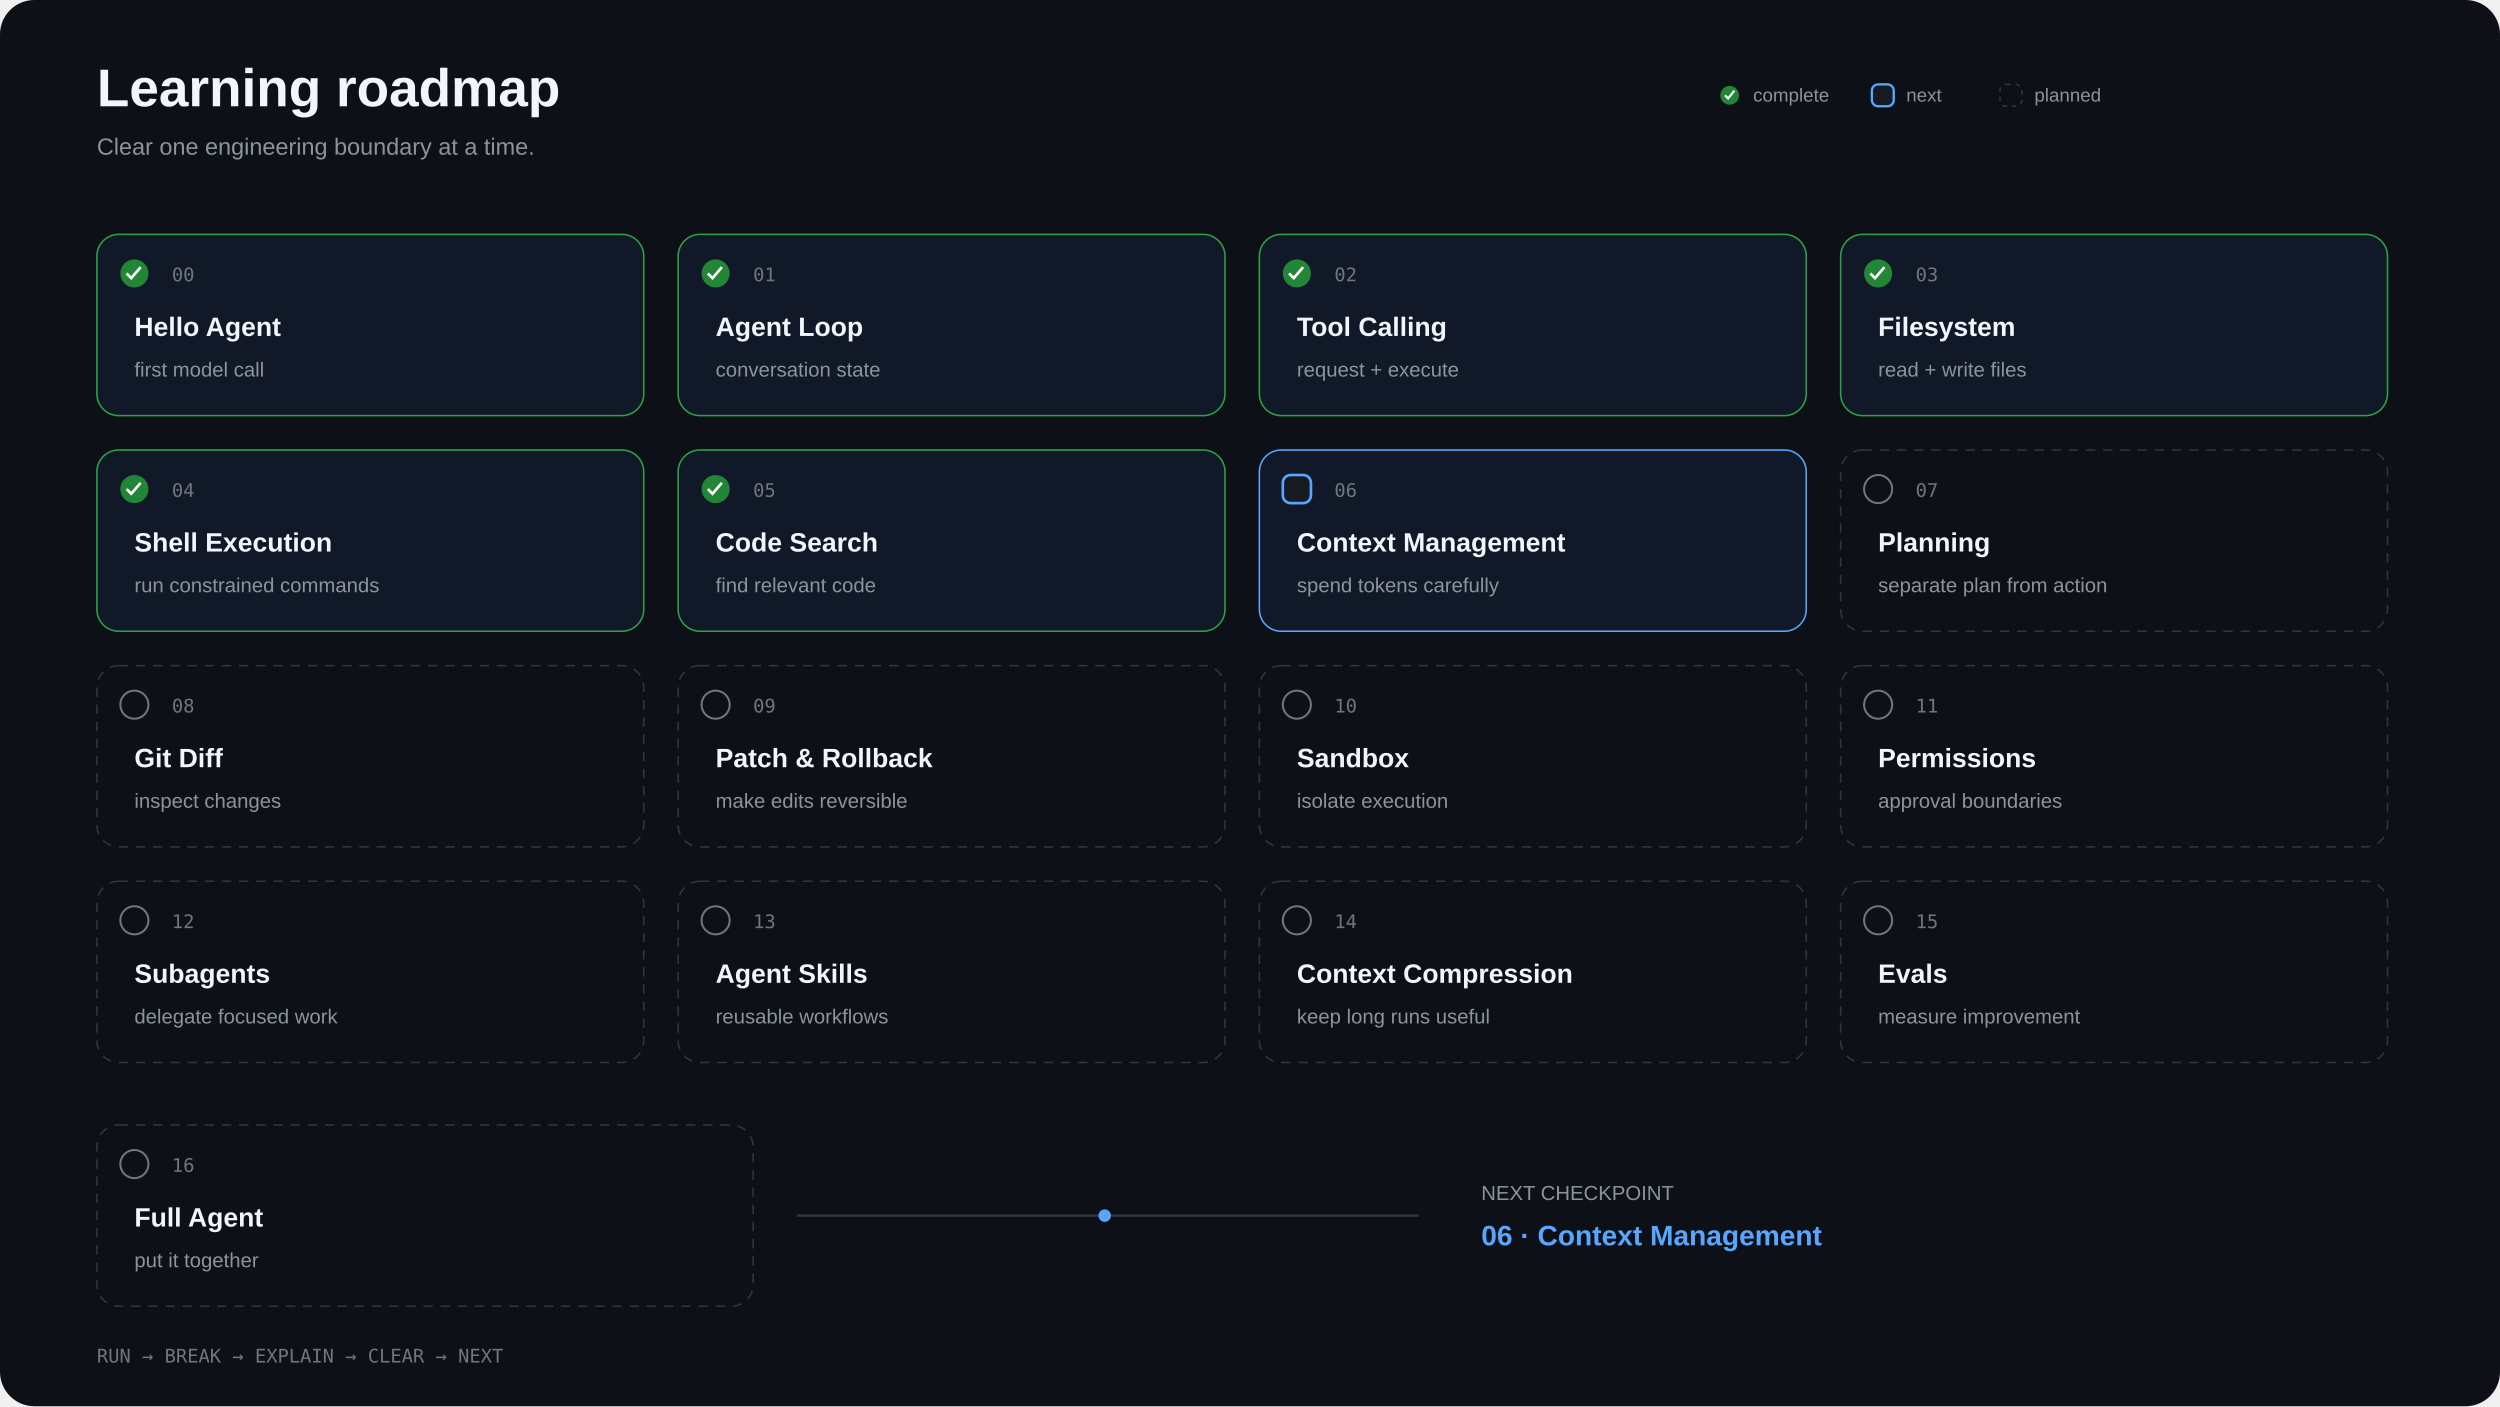
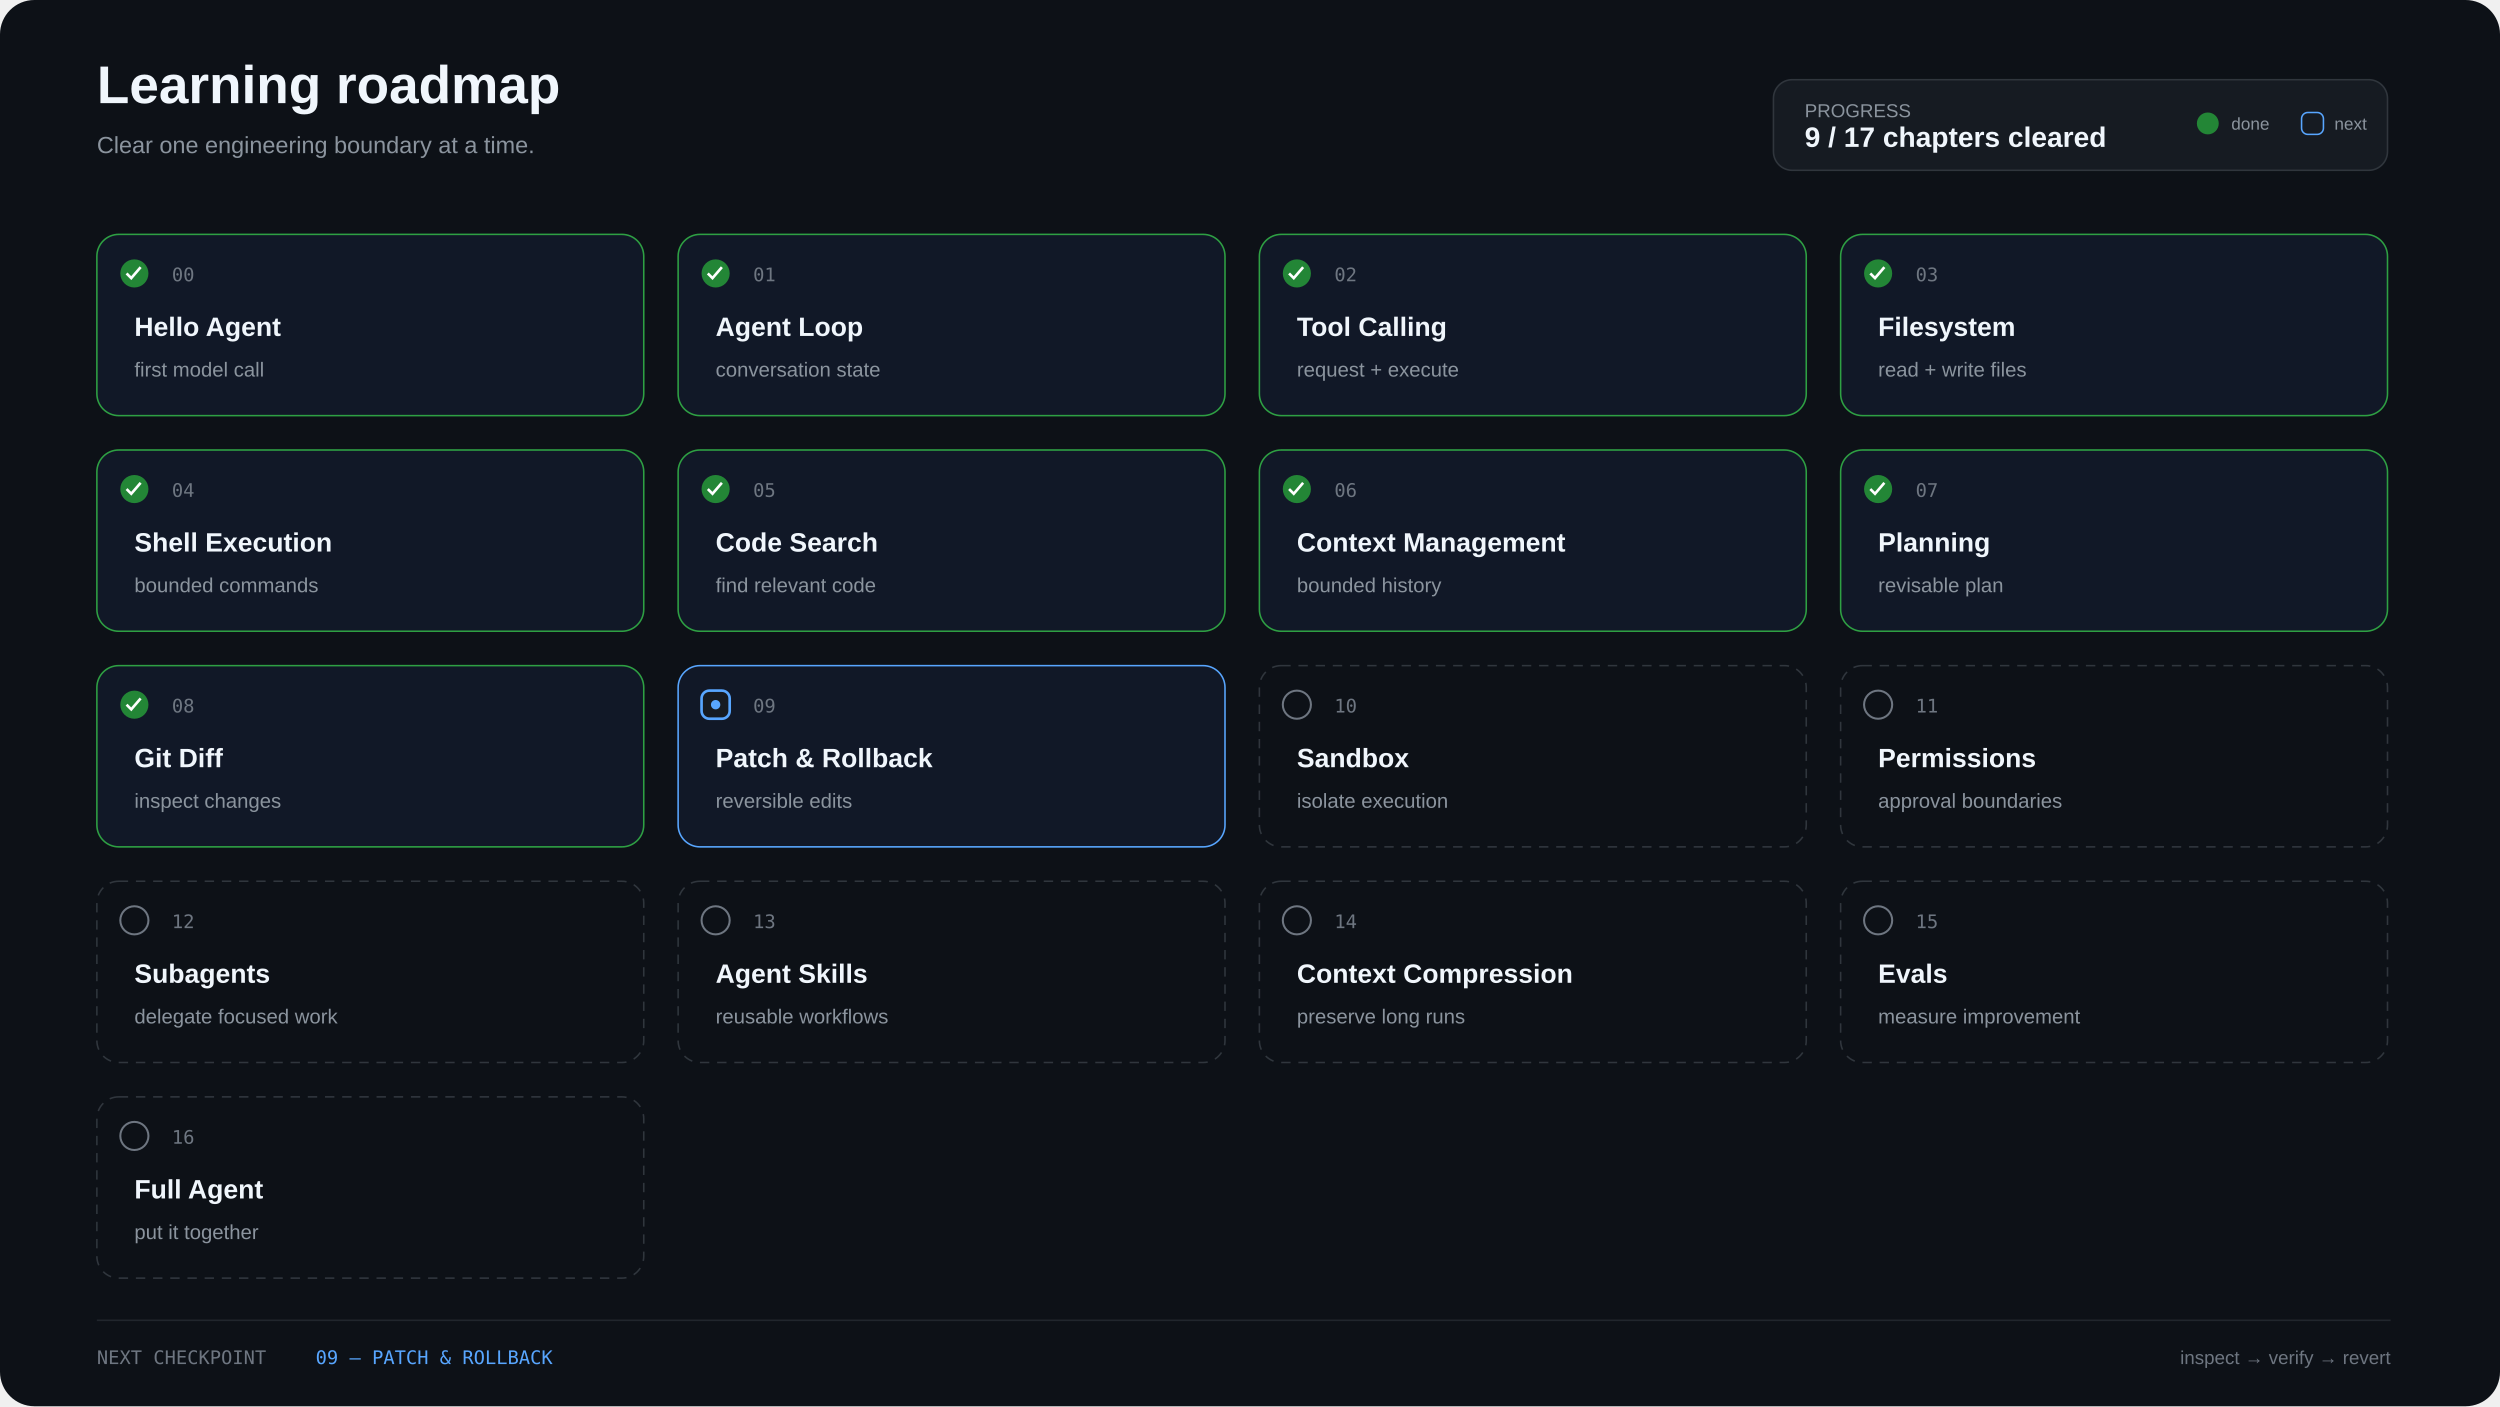
<svg xmlns="http://www.w3.org/2000/svg" width="1600" height="900" viewBox="0 0 1600 900" role="img" aria-labelledby="title desc">
  <rect width="1600" height="900" rx="22" fill="#0D1117" />
-   <g font-family="-apple-system,BlinkMacSystemFont,Segoe UI,Arial,sans-serif">
-     <text x="62" y="68" font-size="34" font-weight="750" fill="#F0F6FC">Learning roadmap</text>
-     <text x="62" y="99" font-size="15" fill="#8B949E">Clear one engineering boundary at a time.</text>
-     <g transform="translate(1100 54)" font-size="12">
-       <circle cx="7" cy="7" r="6" fill="#238636" />
-       <path d="M4 7l2 2 4-5" fill="none" stroke="#fff" stroke-width="1.4" />
-       <text x="22" y="11" fill="#8B949E">complete</text>
-       <rect x="98" width="14" height="14" rx="4" fill="#161B22" stroke="#58A6FF" stroke-width="1.5" />
-       <text x="120" y="11" fill="#8B949E">next</text>
-       <rect x="180" width="14" height="14" rx="4" fill="#0D1117" stroke="#30363D" stroke-dasharray="3 3" />
-       <text x="202" y="11" fill="#8B949E">planned</text>
+   <g font-family="-apple-system,BlinkMacSystemFont,'Segoe UI',Arial,sans-serif">
+     <text x="62" y="66" font-size="34" font-weight="750" fill="#F0F6FC">Learning roadmap</text>
+     <text x="62" y="98" font-size="15" fill="#8B949E">Clear one engineering boundary at a time.</text>
+     <g transform="translate(1135 51)">
+       <rect width="393" height="58" rx="12" fill="#161B22" stroke="#30363D" />
+       <text x="20" y="24" font-size="12" fill="#8B949E">PROGRESS</text>
+       <text x="20" y="43" font-size="18" font-weight="700" fill="#F0F6FC">9 / 17 chapters cleared</text>
+       <circle cx="278" cy="28" r="7" fill="#238636" />
+       <text x="293" y="32" font-size="11" fill="#8B949E">done</text>
+       <rect x="338" y="21" width="14" height="14" rx="4" fill="#161B22" stroke="#58A6FF" />
+       <text x="359" y="32" font-size="11" fill="#8B949E">next</text>
    </g>
    <g>
      <rect x="62" y="150" width="350" height="116" rx="14" fill="#111827" stroke="#2EA043" />
      <circle cx="86" cy="175" r="9" fill="#238636" />
      <path d="M81 175l3 3 6-7" fill="none" stroke="#fff" stroke-width="1.7" />
      <text x="110" y="180" font-family="ui-monospace,SFMono-Regular,Consolas,monospace" font-size="12" fill="#6E7681">00</text>
      <text x="86" y="215" font-size="17" font-weight="700" fill="#F0F6FC">Hello Agent</text>
      <text x="86" y="241" font-size="13" fill="#8B949E">first model call</text>
    </g>
    <g>
      <rect x="434" y="150" width="350" height="116" rx="14" fill="#111827" stroke="#2EA043" />
      <circle cx="458" cy="175" r="9" fill="#238636" />
      <path d="M453 175l3 3 6-7" fill="none" stroke="#fff" stroke-width="1.7" />
      <text x="482" y="180" font-family="ui-monospace,SFMono-Regular,Consolas,monospace" font-size="12" fill="#6E7681">01</text>
      <text x="458" y="215" font-size="17" font-weight="700" fill="#F0F6FC">Agent Loop</text>
      <text x="458" y="241" font-size="13" fill="#8B949E">conversation state</text>
    </g>
    <g>
      <rect x="806" y="150" width="350" height="116" rx="14" fill="#111827" stroke="#2EA043" />
      <circle cx="830" cy="175" r="9" fill="#238636" />
      <path d="M825 175l3 3 6-7" fill="none" stroke="#fff" stroke-width="1.7" />
      <text x="854" y="180" font-family="ui-monospace,SFMono-Regular,Consolas,monospace" font-size="12" fill="#6E7681">02</text>
      <text x="830" y="215" font-size="17" font-weight="700" fill="#F0F6FC">Tool Calling</text>
      <text x="830" y="241" font-size="13" fill="#8B949E">request + execute</text>
    </g>
    <g>
      <rect x="1178" y="150" width="350" height="116" rx="14" fill="#111827" stroke="#2EA043" />
      <circle cx="1202" cy="175" r="9" fill="#238636" />
      <path d="M1197 175l3 3 6-7" fill="none" stroke="#fff" stroke-width="1.7" />
      <text x="1226" y="180" font-family="ui-monospace,SFMono-Regular,Consolas,monospace" font-size="12" fill="#6E7681">03</text>
      <text x="1202" y="215" font-size="17" font-weight="700" fill="#F0F6FC">Filesystem</text>
      <text x="1202" y="241" font-size="13" fill="#8B949E">read + write files</text>
    </g>
    <g>
      <rect x="62" y="288" width="350" height="116" rx="14" fill="#111827" stroke="#2EA043" />
      <circle cx="86" cy="313" r="9" fill="#238636" />
      <path d="M81 313l3 3 6-7" fill="none" stroke="#fff" stroke-width="1.7" />
      <text x="110" y="318" font-family="ui-monospace,SFMono-Regular,Consolas,monospace" font-size="12" fill="#6E7681">04</text>
      <text x="86" y="353" font-size="17" font-weight="700" fill="#F0F6FC">Shell Execution</text>
-       <text x="86" y="379" font-size="13" fill="#8B949E">run constrained commands</text>
+       <text x="86" y="379" font-size="13" fill="#8B949E">bounded commands</text>
    </g>
    <g>
      <rect x="434" y="288" width="350" height="116" rx="14" fill="#111827" stroke="#2EA043" />
      <circle cx="458" cy="313" r="9" fill="#238636" />
      <path d="M453 313l3 3 6-7" fill="none" stroke="#fff" stroke-width="1.7" />
      <text x="482" y="318" font-family="ui-monospace,SFMono-Regular,Consolas,monospace" font-size="12" fill="#6E7681">05</text>
      <text x="458" y="353" font-size="17" font-weight="700" fill="#F0F6FC">Code Search</text>
      <text x="458" y="379" font-size="13" fill="#8B949E">find relevant code</text>
    </g>
    <g>
-       <rect x="806" y="288" width="350" height="116" rx="14" fill="#111827" stroke="#58A6FF" />
-       <rect x="821" y="304" width="18" height="18" rx="5" fill="#161B22" stroke="#58A6FF" stroke-width="1.7" />
+       <rect x="806" y="288" width="350" height="116" rx="14" fill="#111827" stroke="#2EA043" />
+       <circle cx="830" cy="313" r="9" fill="#238636" />
+       <path d="M825 313l3 3 6-7" fill="none" stroke="#fff" stroke-width="1.7" />
      <text x="854" y="318" font-family="ui-monospace,SFMono-Regular,Consolas,monospace" font-size="12" fill="#6E7681">06</text>
      <text x="830" y="353" font-size="17" font-weight="700" fill="#F0F6FC">Context Management</text>
-       <text x="830" y="379" font-size="13" fill="#8B949E">spend tokens carefully</text>
+       <text x="830" y="379" font-size="13" fill="#8B949E">bounded history</text>
    </g>
    <g>
-       <rect x="1178" y="288" width="350" height="116" rx="14" fill="#0D1117" stroke="#30363D" stroke-dasharray="6 5" />
-       <circle cx="1202" cy="313" r="9" fill="none" stroke="#6E7681" stroke-width="1.3" />
+       <rect x="1178" y="288" width="350" height="116" rx="14" fill="#111827" stroke="#2EA043" />
+       <circle cx="1202" cy="313" r="9" fill="#238636" />
+       <path d="M1197 313l3 3 6-7" fill="none" stroke="#fff" stroke-width="1.7" />
      <text x="1226" y="318" font-family="ui-monospace,SFMono-Regular,Consolas,monospace" font-size="12" fill="#6E7681">07</text>
      <text x="1202" y="353" font-size="17" font-weight="700" fill="#F0F6FC">Planning</text>
-       <text x="1202" y="379" font-size="13" fill="#8B949E">separate plan from action</text>
+       <text x="1202" y="379" font-size="13" fill="#8B949E">revisable plan</text>
    </g>
    <g>
-       <rect x="62" y="426" width="350" height="116" rx="14" fill="#0D1117" stroke="#30363D" stroke-dasharray="6 5" />
-       <circle cx="86" cy="451" r="9" fill="none" stroke="#6E7681" stroke-width="1.3" />
+       <rect x="62" y="426" width="350" height="116" rx="14" fill="#111827" stroke="#2EA043" />
+       <circle cx="86" cy="451" r="9" fill="#238636" />
+       <path d="M81 451l3 3 6-7" fill="none" stroke="#fff" stroke-width="1.7" />
      <text x="110" y="456" font-family="ui-monospace,SFMono-Regular,Consolas,monospace" font-size="12" fill="#6E7681">08</text>
      <text x="86" y="491" font-size="17" font-weight="700" fill="#F0F6FC">Git Diff</text>
      <text x="86" y="517" font-size="13" fill="#8B949E">inspect changes</text>
    </g>
    <g>
-       <rect x="434" y="426" width="350" height="116" rx="14" fill="#0D1117" stroke="#30363D" stroke-dasharray="6 5" />
-       <circle cx="458" cy="451" r="9" fill="none" stroke="#6E7681" stroke-width="1.3" />
+       <rect x="434" y="426" width="350" height="116" rx="14" fill="#111827" stroke="#58A6FF" />
+       <rect x="449" y="442" width="18" height="18" rx="5" fill="#161B22" stroke="#58A6FF" stroke-width="1.7" />
+       <circle cx="458" cy="451" r="3" fill="#58A6FF" />
      <text x="482" y="456" font-family="ui-monospace,SFMono-Regular,Consolas,monospace" font-size="12" fill="#6E7681">09</text>
      <text x="458" y="491" font-size="17" font-weight="700" fill="#F0F6FC">Patch &amp; Rollback</text>
-       <text x="458" y="517" font-size="13" fill="#8B949E">make edits reversible</text>
+       <text x="458" y="517" font-size="13" fill="#8B949E">reversible edits</text>
    </g>
    <g>
      <rect x="806" y="426" width="350" height="116" rx="14" fill="#0D1117" stroke="#30363D" stroke-dasharray="6 5" />
      <circle cx="830" cy="451" r="9" fill="none" stroke="#6E7681" stroke-width="1.3" />
      <text x="854" y="456" font-family="ui-monospace,SFMono-Regular,Consolas,monospace" font-size="12" fill="#6E7681">10</text>
      <text x="830" y="491" font-size="17" font-weight="700" fill="#F0F6FC">Sandbox</text>
      <text x="830" y="517" font-size="13" fill="#8B949E">isolate execution</text>
    </g>
    <g>
      <rect x="1178" y="426" width="350" height="116" rx="14" fill="#0D1117" stroke="#30363D" stroke-dasharray="6 5" />
      <circle cx="1202" cy="451" r="9" fill="none" stroke="#6E7681" stroke-width="1.3" />
      <text x="1226" y="456" font-family="ui-monospace,SFMono-Regular,Consolas,monospace" font-size="12" fill="#6E7681">11</text>
      <text x="1202" y="491" font-size="17" font-weight="700" fill="#F0F6FC">Permissions</text>
      <text x="1202" y="517" font-size="13" fill="#8B949E">approval boundaries</text>
    </g>
    <g>
      <rect x="62" y="564" width="350" height="116" rx="14" fill="#0D1117" stroke="#30363D" stroke-dasharray="6 5" />
      <circle cx="86" cy="589" r="9" fill="none" stroke="#6E7681" stroke-width="1.3" />
      <text x="110" y="594" font-family="ui-monospace,SFMono-Regular,Consolas,monospace" font-size="12" fill="#6E7681">12</text>
      <text x="86" y="629" font-size="17" font-weight="700" fill="#F0F6FC">Subagents</text>
      <text x="86" y="655" font-size="13" fill="#8B949E">delegate focused work</text>
    </g>
    <g>
      <rect x="434" y="564" width="350" height="116" rx="14" fill="#0D1117" stroke="#30363D" stroke-dasharray="6 5" />
      <circle cx="458" cy="589" r="9" fill="none" stroke="#6E7681" stroke-width="1.3" />
      <text x="482" y="594" font-family="ui-monospace,SFMono-Regular,Consolas,monospace" font-size="12" fill="#6E7681">13</text>
      <text x="458" y="629" font-size="17" font-weight="700" fill="#F0F6FC">Agent Skills</text>
      <text x="458" y="655" font-size="13" fill="#8B949E">reusable workflows</text>
    </g>
    <g>
      <rect x="806" y="564" width="350" height="116" rx="14" fill="#0D1117" stroke="#30363D" stroke-dasharray="6 5" />
      <circle cx="830" cy="589" r="9" fill="none" stroke="#6E7681" stroke-width="1.3" />
      <text x="854" y="594" font-family="ui-monospace,SFMono-Regular,Consolas,monospace" font-size="12" fill="#6E7681">14</text>
      <text x="830" y="629" font-size="17" font-weight="700" fill="#F0F6FC">Context Compression</text>
-       <text x="830" y="655" font-size="13" fill="#8B949E">keep long runs useful</text>
+       <text x="830" y="655" font-size="13" fill="#8B949E">preserve long runs</text>
    </g>
    <g>
      <rect x="1178" y="564" width="350" height="116" rx="14" fill="#0D1117" stroke="#30363D" stroke-dasharray="6 5" />
      <circle cx="1202" cy="589" r="9" fill="none" stroke="#6E7681" stroke-width="1.3" />
      <text x="1226" y="594" font-family="ui-monospace,SFMono-Regular,Consolas,monospace" font-size="12" fill="#6E7681">15</text>
      <text x="1202" y="629" font-size="17" font-weight="700" fill="#F0F6FC">Evals</text>
      <text x="1202" y="655" font-size="13" fill="#8B949E">measure improvement</text>
    </g>
    <g>
-       <rect x="62" y="720" width="420" height="116" rx="14" fill="#0D1117" stroke="#30363D" stroke-dasharray="6 5" />
-       <circle cx="86" cy="745" r="9" fill="none" stroke="#6E7681" stroke-width="1.3" />
-       <text x="110" y="750" font-family="ui-monospace,SFMono-Regular,Consolas,monospace" font-size="12" fill="#6E7681">16</text>
-       <text x="86" y="785" font-size="17" font-weight="700" fill="#F0F6FC">Full Agent</text>
-       <text x="86" y="811" font-size="13" fill="#8B949E">put it together</text>
+       <rect x="62" y="702" width="350" height="116" rx="14" fill="#0D1117" stroke="#30363D" stroke-dasharray="6 5" />
+       <circle cx="86" cy="727" r="9" fill="none" stroke="#6E7681" stroke-width="1.3" />
+       <text x="110" y="732" font-family="ui-monospace,SFMono-Regular,Consolas,monospace" font-size="12" fill="#6E7681">16</text>
+       <text x="86" y="767" font-size="17" font-weight="700" fill="#F0F6FC">Full Agent</text>
+       <text x="86" y="793" font-size="13" fill="#8B949E">put it together</text>
    </g>
-     <path d="M510 778H908" stroke="#30363D" stroke-width="1.5" />
-     <circle cx="707" cy="778" r="4" fill="#58A6FF" />
-     <text x="948" y="768" font-size="13" fill="#8B949E">NEXT CHECKPOINT</text>
-     <text x="948" y="797" font-size="18" font-weight="700" fill="#58A6FF">06 · Context Management</text>
-     <text x="62" y="872" font-family="ui-monospace,SFMono-Regular,Consolas,monospace" font-size="12" fill="#6E7681">RUN → BREAK → EXPLAIN → CLEAR → NEXT</text>
+     <path d="M62 845H1530" stroke="#21262D" />
+     <text x="62" y="873" font-size="12" font-family="ui-monospace,SFMono-Regular,Consolas,monospace" fill="#6E7681">NEXT CHECKPOINT</text>
+     <text x="202" y="873" font-size="12" font-family="ui-monospace,SFMono-Regular,Consolas,monospace" fill="#58A6FF">09 — PATCH &amp; ROLLBACK</text>
+     <text x="1530" y="873" text-anchor="end" font-size="12" fill="#6E7681">inspect → verify → revert</text>
  </g>
</svg>
